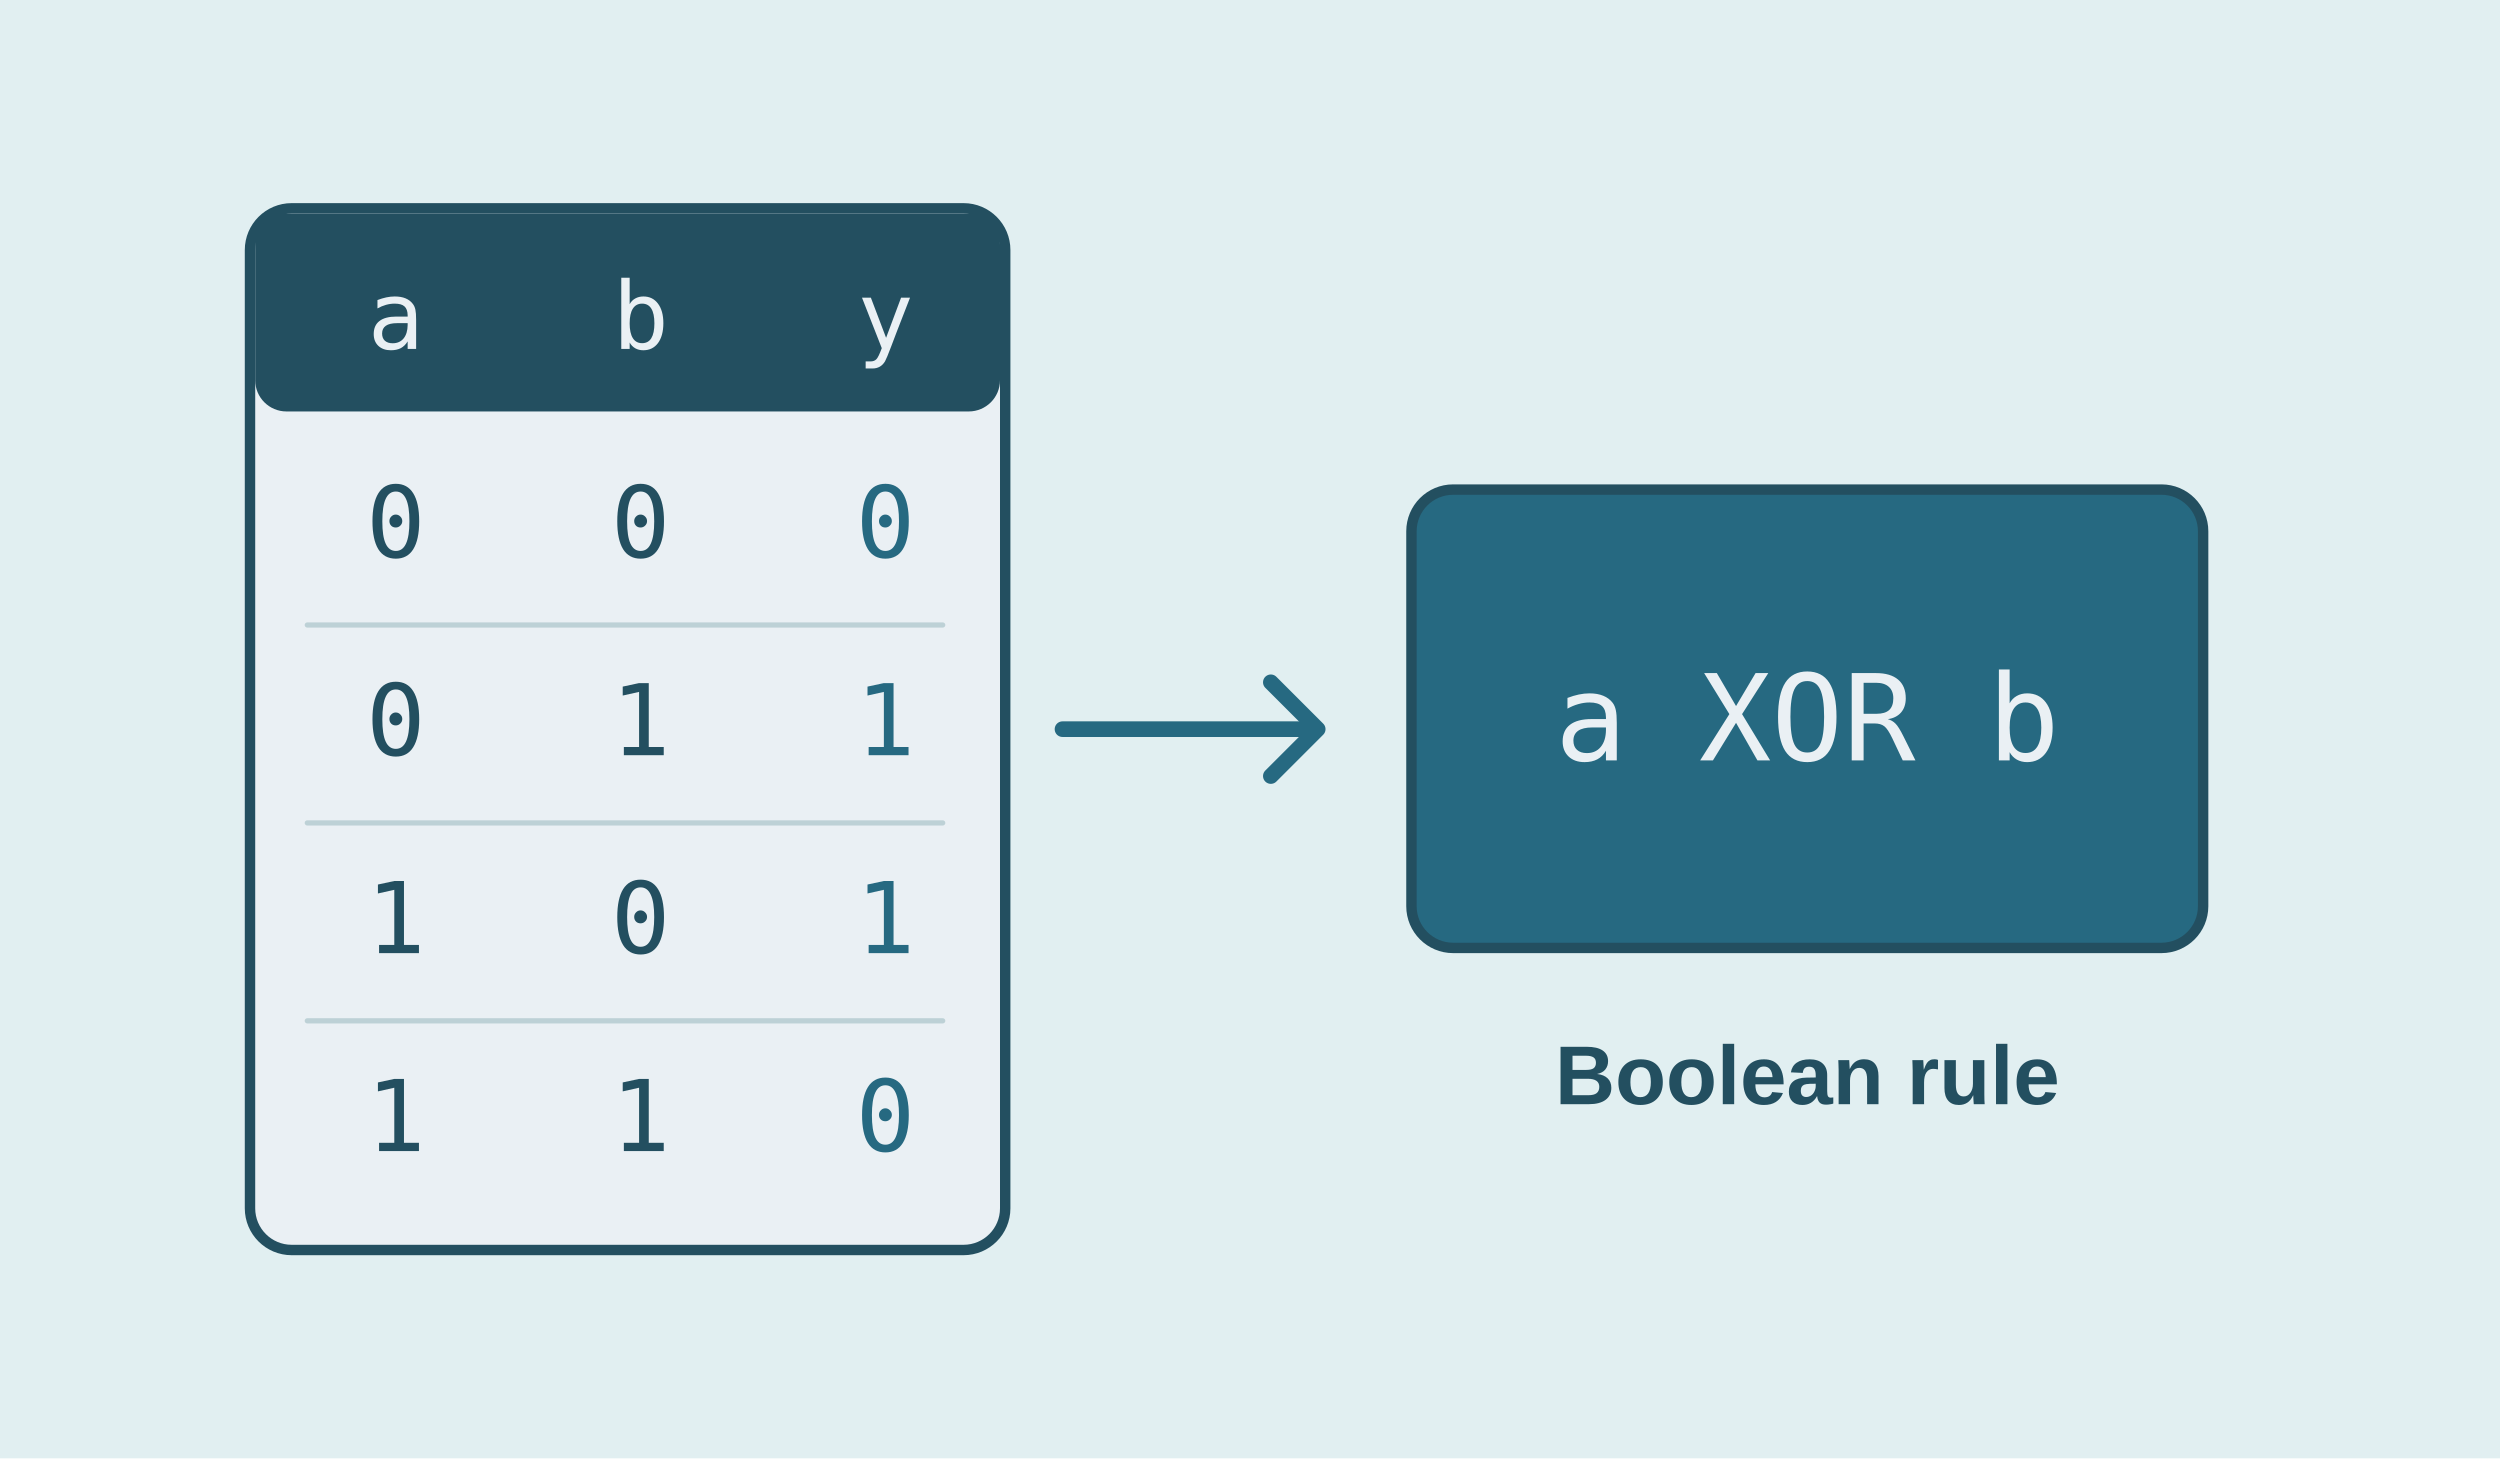
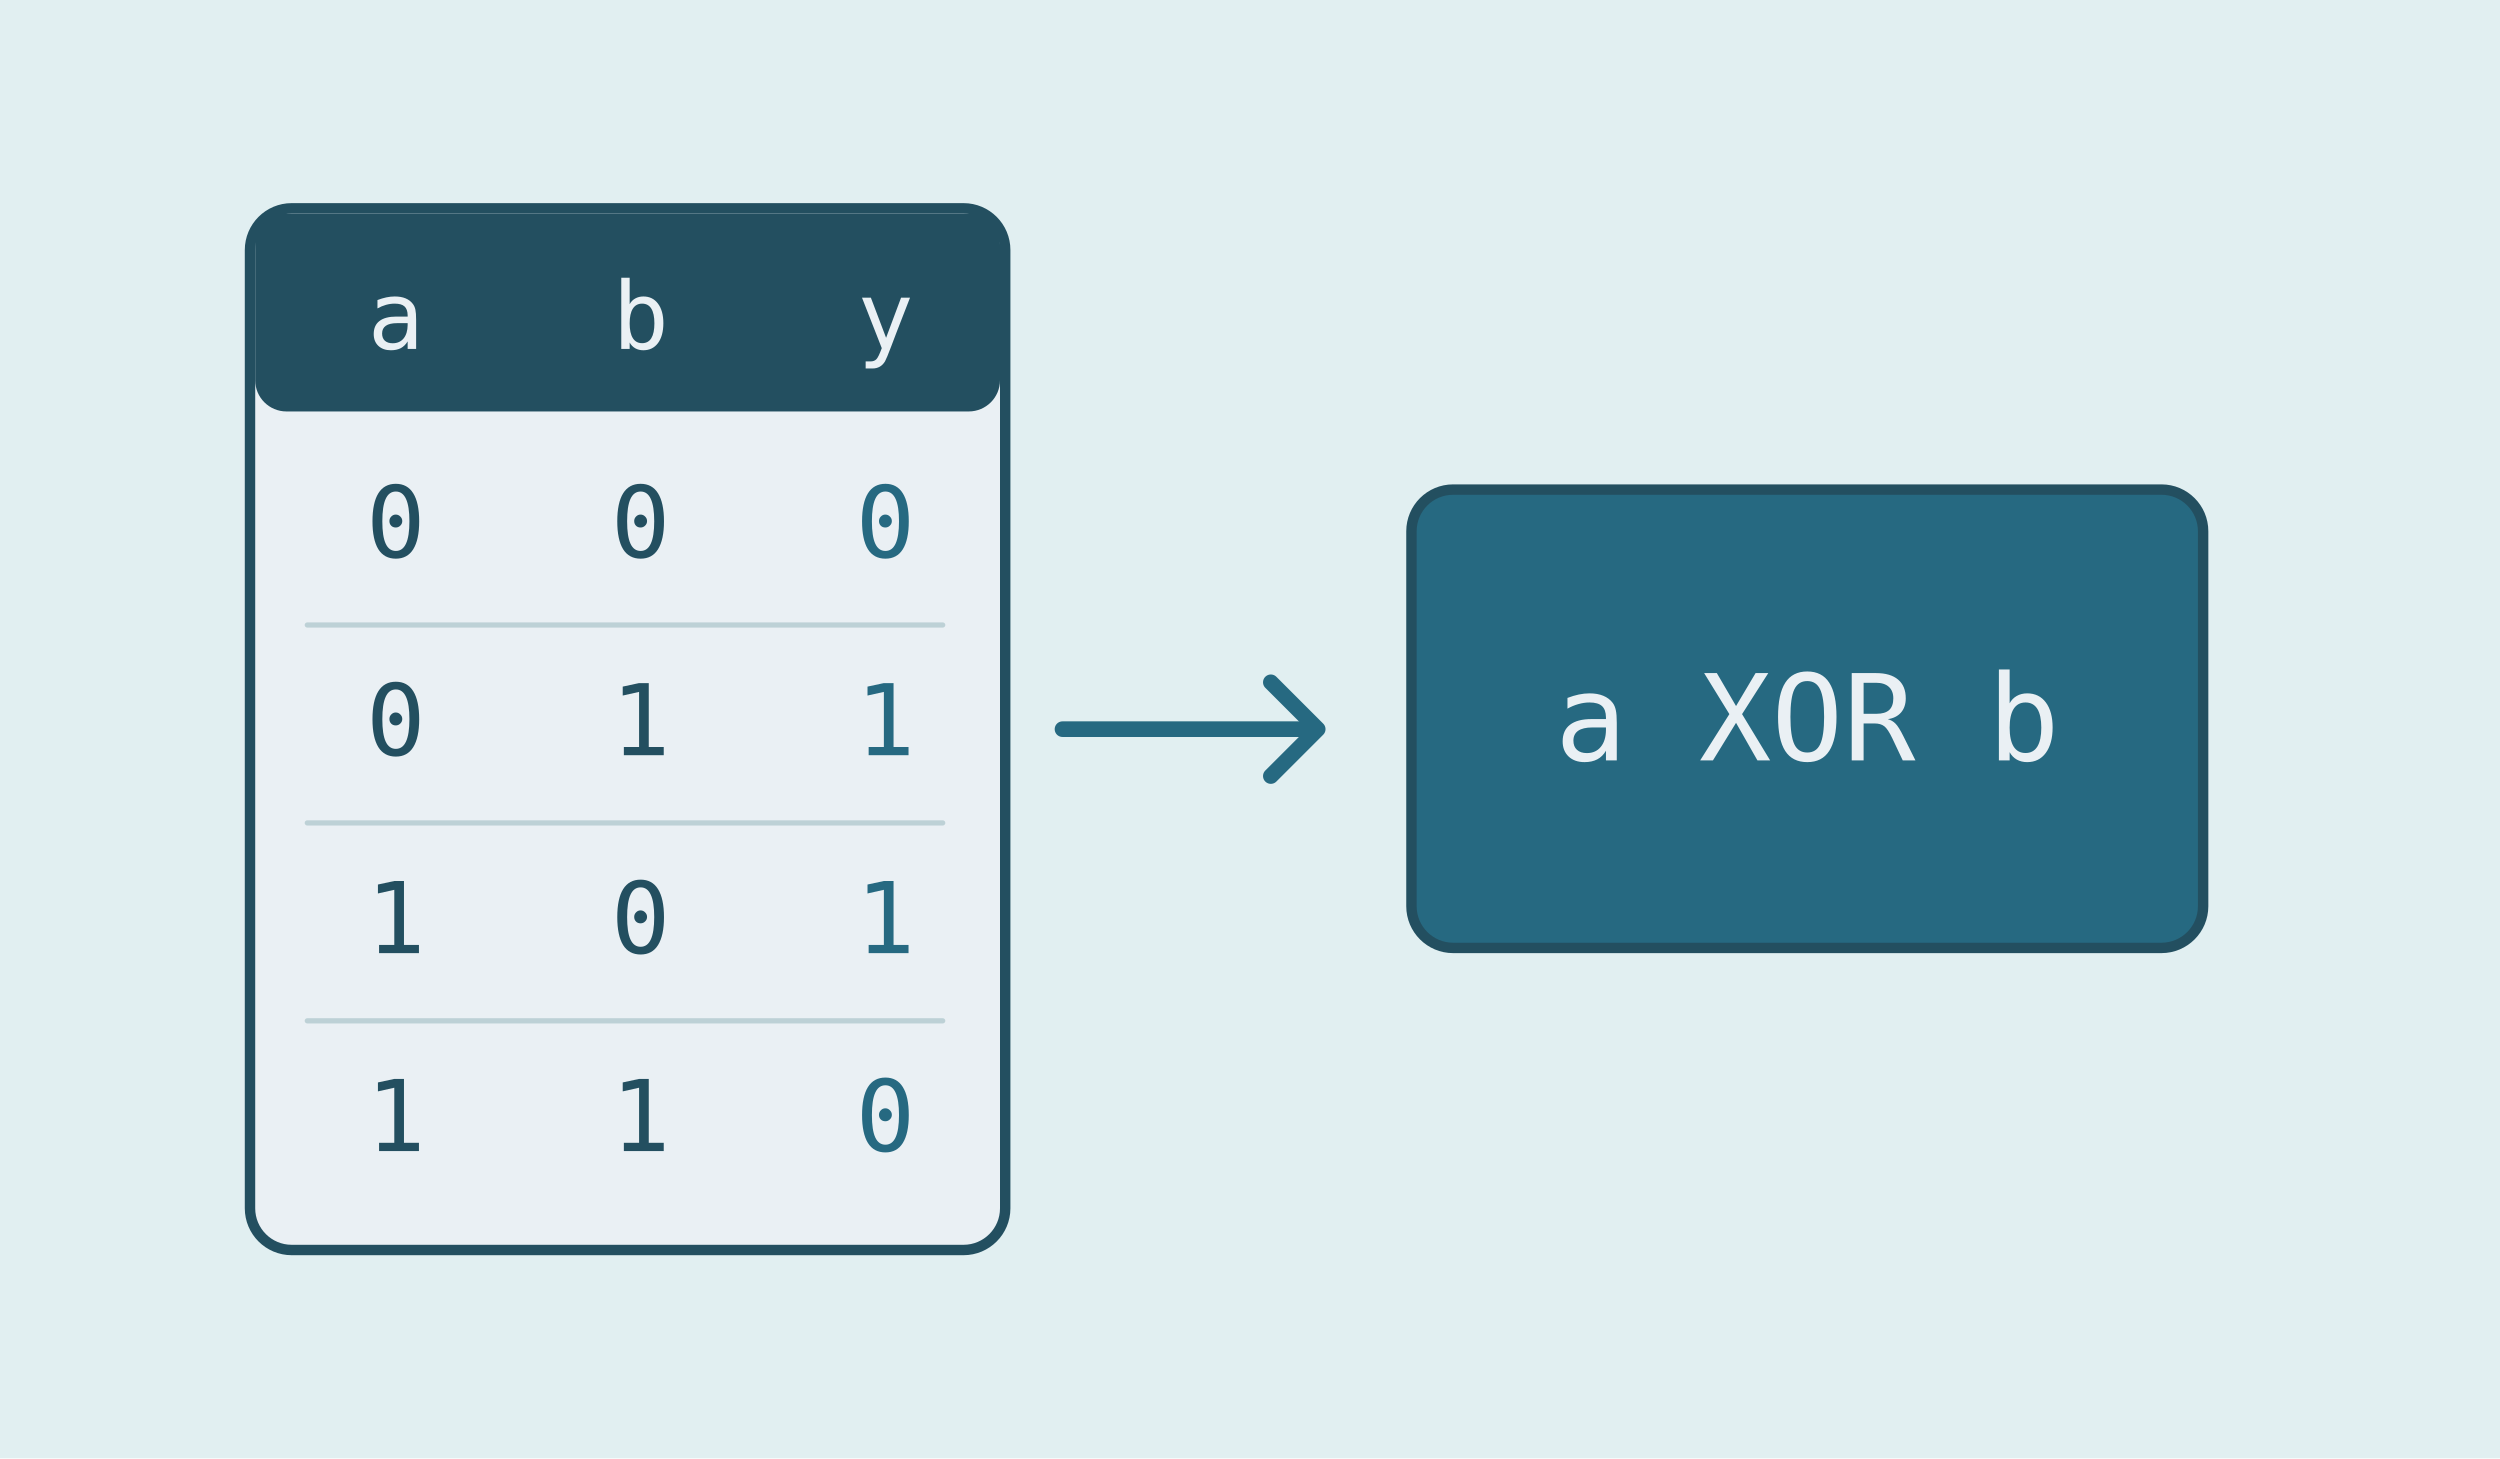
<svg xmlns="http://www.w3.org/2000/svg" viewBox="0 0 480 280" role="img" aria-labelledby="title desc">
  <rect x="0" y="0" width="480" height="280" rx="0" fill="#e1eff1" stroke="none" stroke-width="1" />
  <defs>
    <pattern id="dots" width="14" height="14" patternUnits="userSpaceOnUse">
      <circle cx="1.5" cy="1.5" r=".83" fill="#C2C1A7" />
    </pattern>
  </defs>
  <rect x="0" y="0" width="480" height="280" rx="0" fill="none" stroke="none" stroke-width="1" />
  <rect x="48" y="40" width="145" height="200" rx="8" fill="#eaf0f4" stroke="#234f60" stroke-width="2" />
  <rect x="49" y="41" width="143" height="38" rx="6" fill="#234f60" stroke="none" stroke-width="0" />
  <text x="76" y="67" text-anchor="middle" font-family="monospace" font-size="18" font-weight="500" fill="#eaf0f4">a</text>
  <text x="123" y="67" text-anchor="middle" font-family="monospace" font-size="18" font-weight="500" fill="#eaf0f4">b</text>
  <text x="170" y="67" text-anchor="middle" font-family="monospace" font-size="18" font-weight="500" fill="#eaf0f4">y</text>
  <text x="76" y="107" text-anchor="middle" font-family="monospace" font-size="19" font-weight="500" fill="#234f60">0</text>
  <text x="123" y="107" text-anchor="middle" font-family="monospace" font-size="19" font-weight="500" fill="#234f60">0</text>
  <text x="170" y="107" text-anchor="middle" font-family="monospace" font-size="19" font-weight="500" fill="#266981">0</text>
  <line x1="59" y1="120" x2="181" y2="120" stroke="#bdd1d6" stroke-width="1" stroke-linecap="round" />
  <text x="76" y="145" text-anchor="middle" font-family="monospace" font-size="19" font-weight="500" fill="#234f60">0</text>
  <text x="123" y="145" text-anchor="middle" font-family="monospace" font-size="19" font-weight="500" fill="#234f60">1</text>
  <text x="170" y="145" text-anchor="middle" font-family="monospace" font-size="19" font-weight="500" fill="#266981">1</text>
  <line x1="59" y1="158" x2="181" y2="158" stroke="#bdd1d6" stroke-width="1" stroke-linecap="round" />
  <text x="76" y="183" text-anchor="middle" font-family="monospace" font-size="19" font-weight="500" fill="#234f60">1</text>
  <text x="123" y="183" text-anchor="middle" font-family="monospace" font-size="19" font-weight="500" fill="#234f60">0</text>
  <text x="170" y="183" text-anchor="middle" font-family="monospace" font-size="19" font-weight="500" fill="#266981">1</text>
  <line x1="59" y1="196" x2="181" y2="196" stroke="#bdd1d6" stroke-width="1" stroke-linecap="round" />
  <text x="76" y="221" text-anchor="middle" font-family="monospace" font-size="19" font-weight="500" fill="#234f60">1</text>
  <text x="123" y="221" text-anchor="middle" font-family="monospace" font-size="19" font-weight="500" fill="#234f60">1</text>
  <text x="170" y="221" text-anchor="middle" font-family="monospace" font-size="19" font-weight="500" fill="#266981">0</text>
  <line x1="204" y1="140" x2="251" y2="140" stroke="#266981" stroke-width="3" stroke-linecap="round" />
  <path d="M 244 131 L 253 140 L 244 149" fill="none" stroke="#266981" stroke-width="3" stroke-linecap="round" stroke-linejoin="round" />
  <rect x="271" y="94" width="152" height="88" rx="8" fill="#266981" stroke="#234f60" stroke-width="2" />
  <text x="347" y="146" text-anchor="middle" font-family="monospace" font-size="23" font-weight="500" fill="#eaf0f4">a XOR b</text>
-   <text x="347" y="212" text-anchor="middle" font-family="Arial, Helvetica, sans-serif" font-size="16" font-weight="600" fill="#234f60">Boolean rule</text>
</svg>
